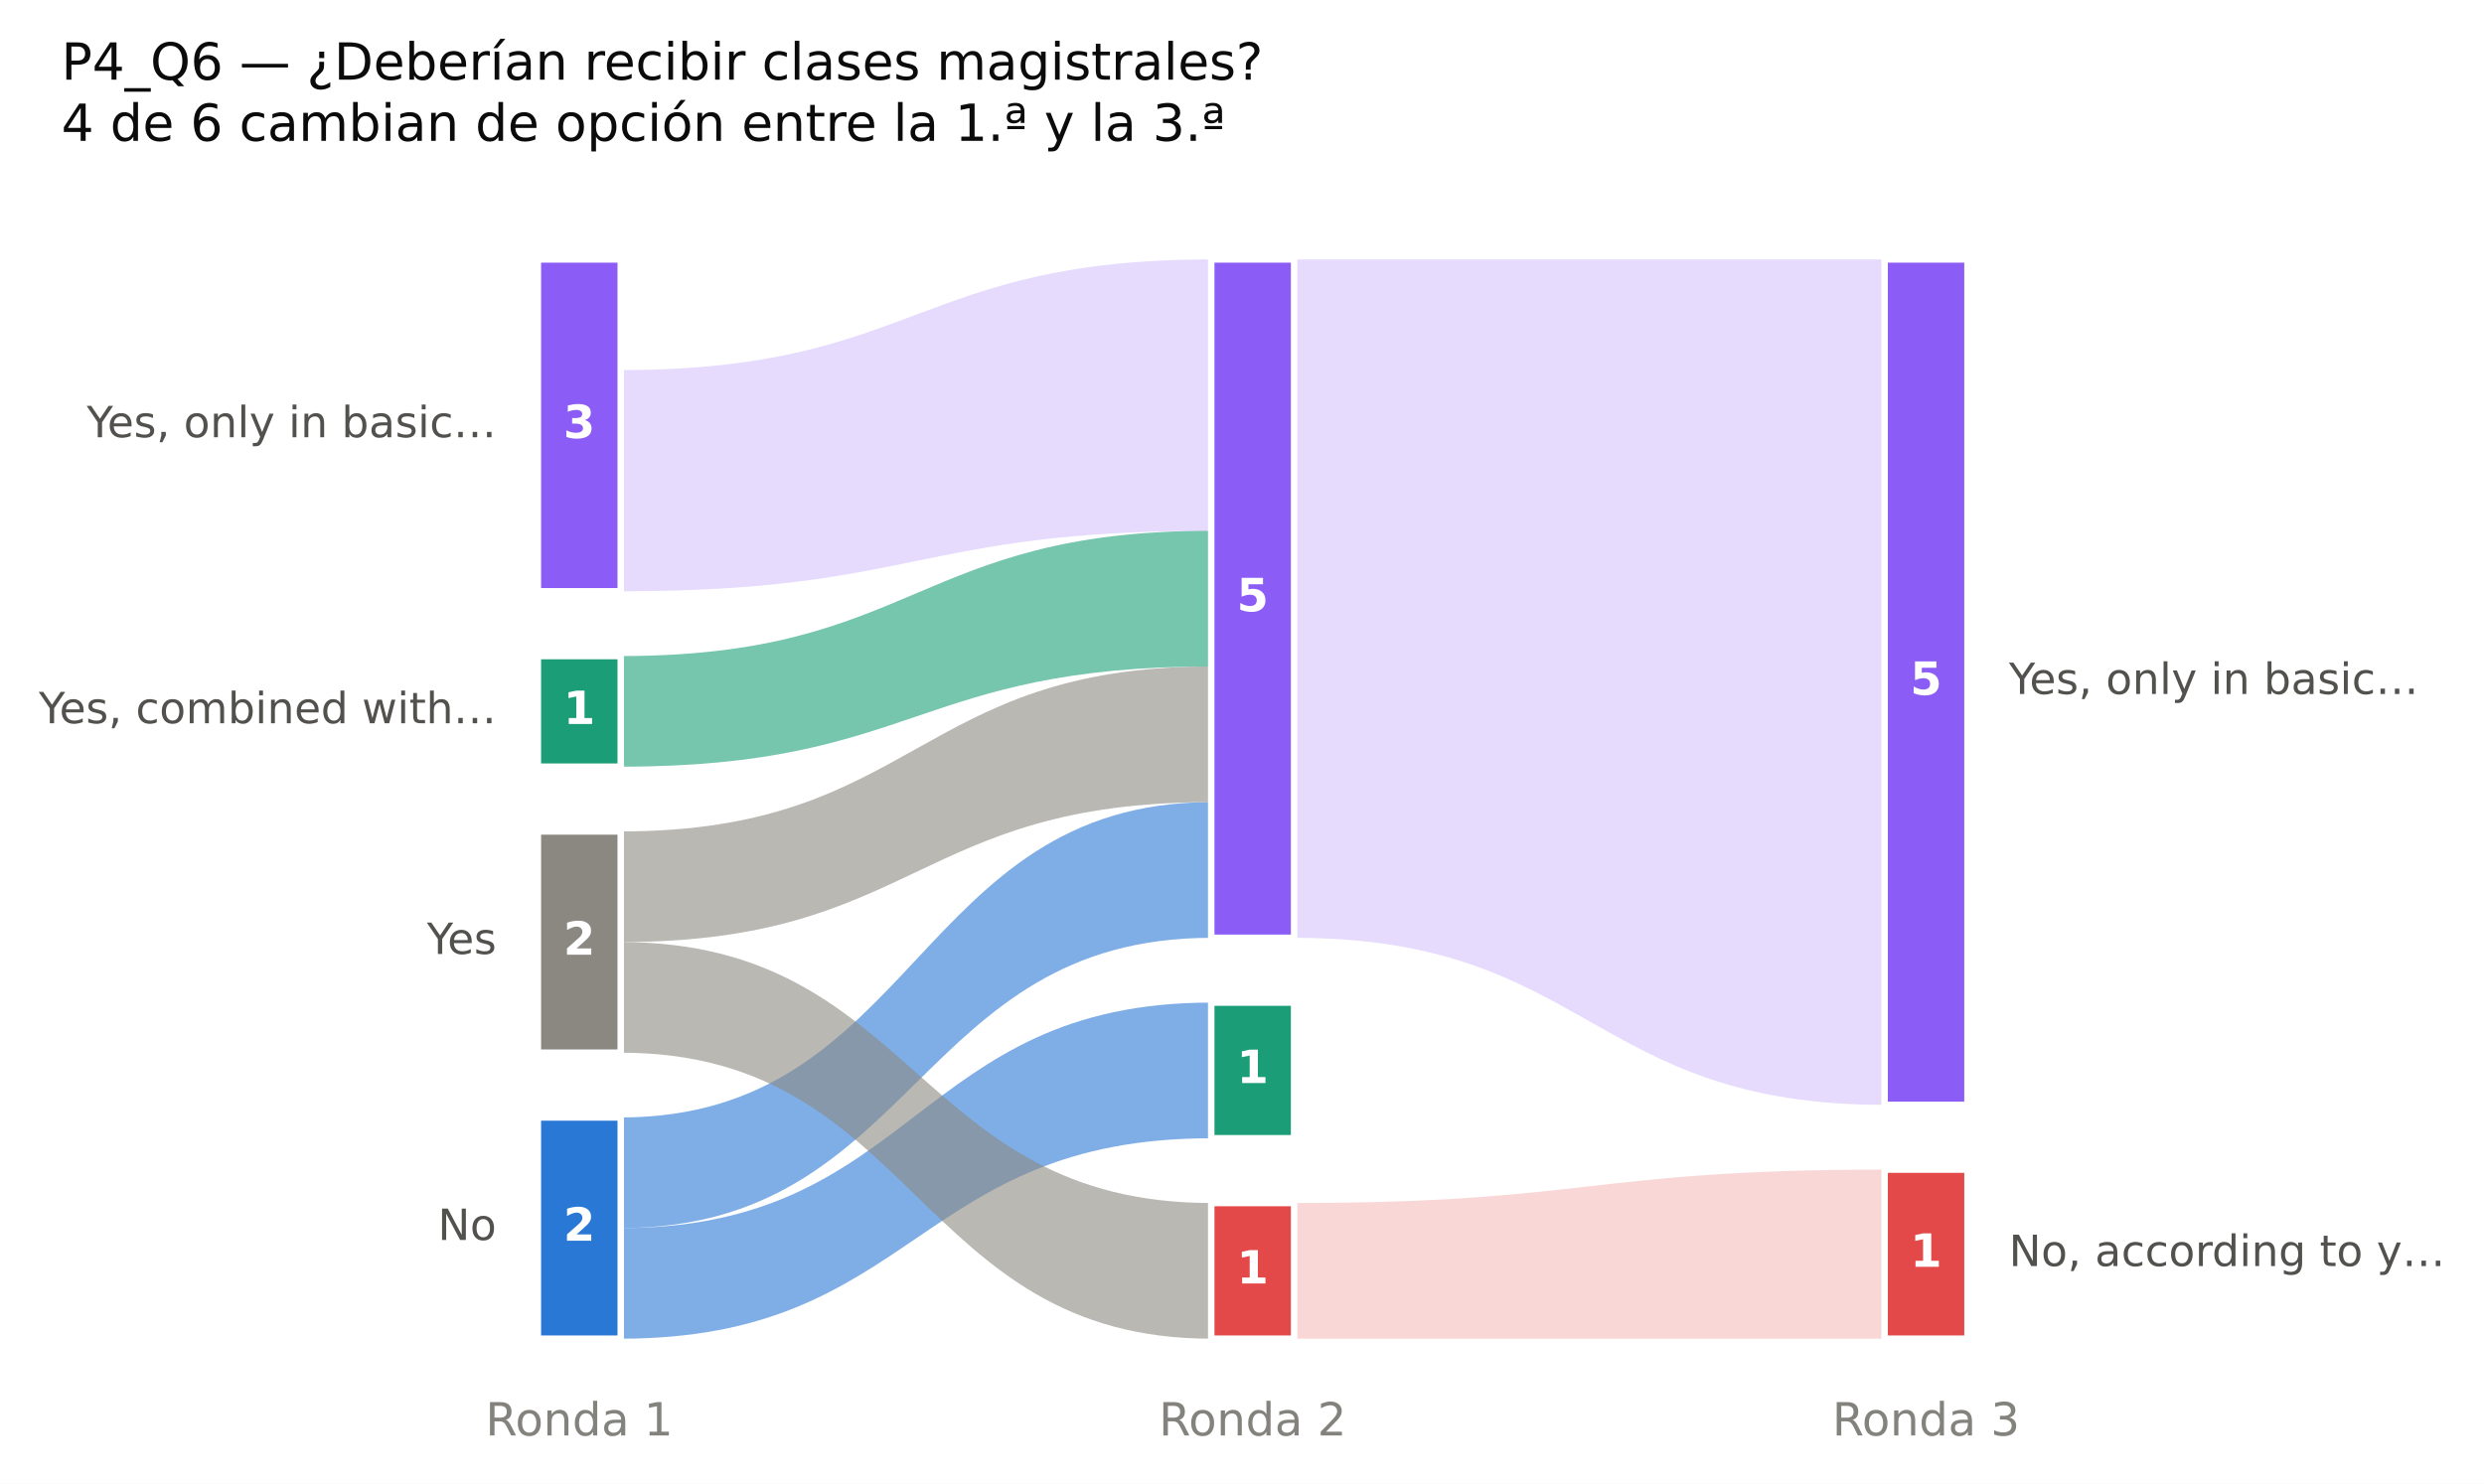
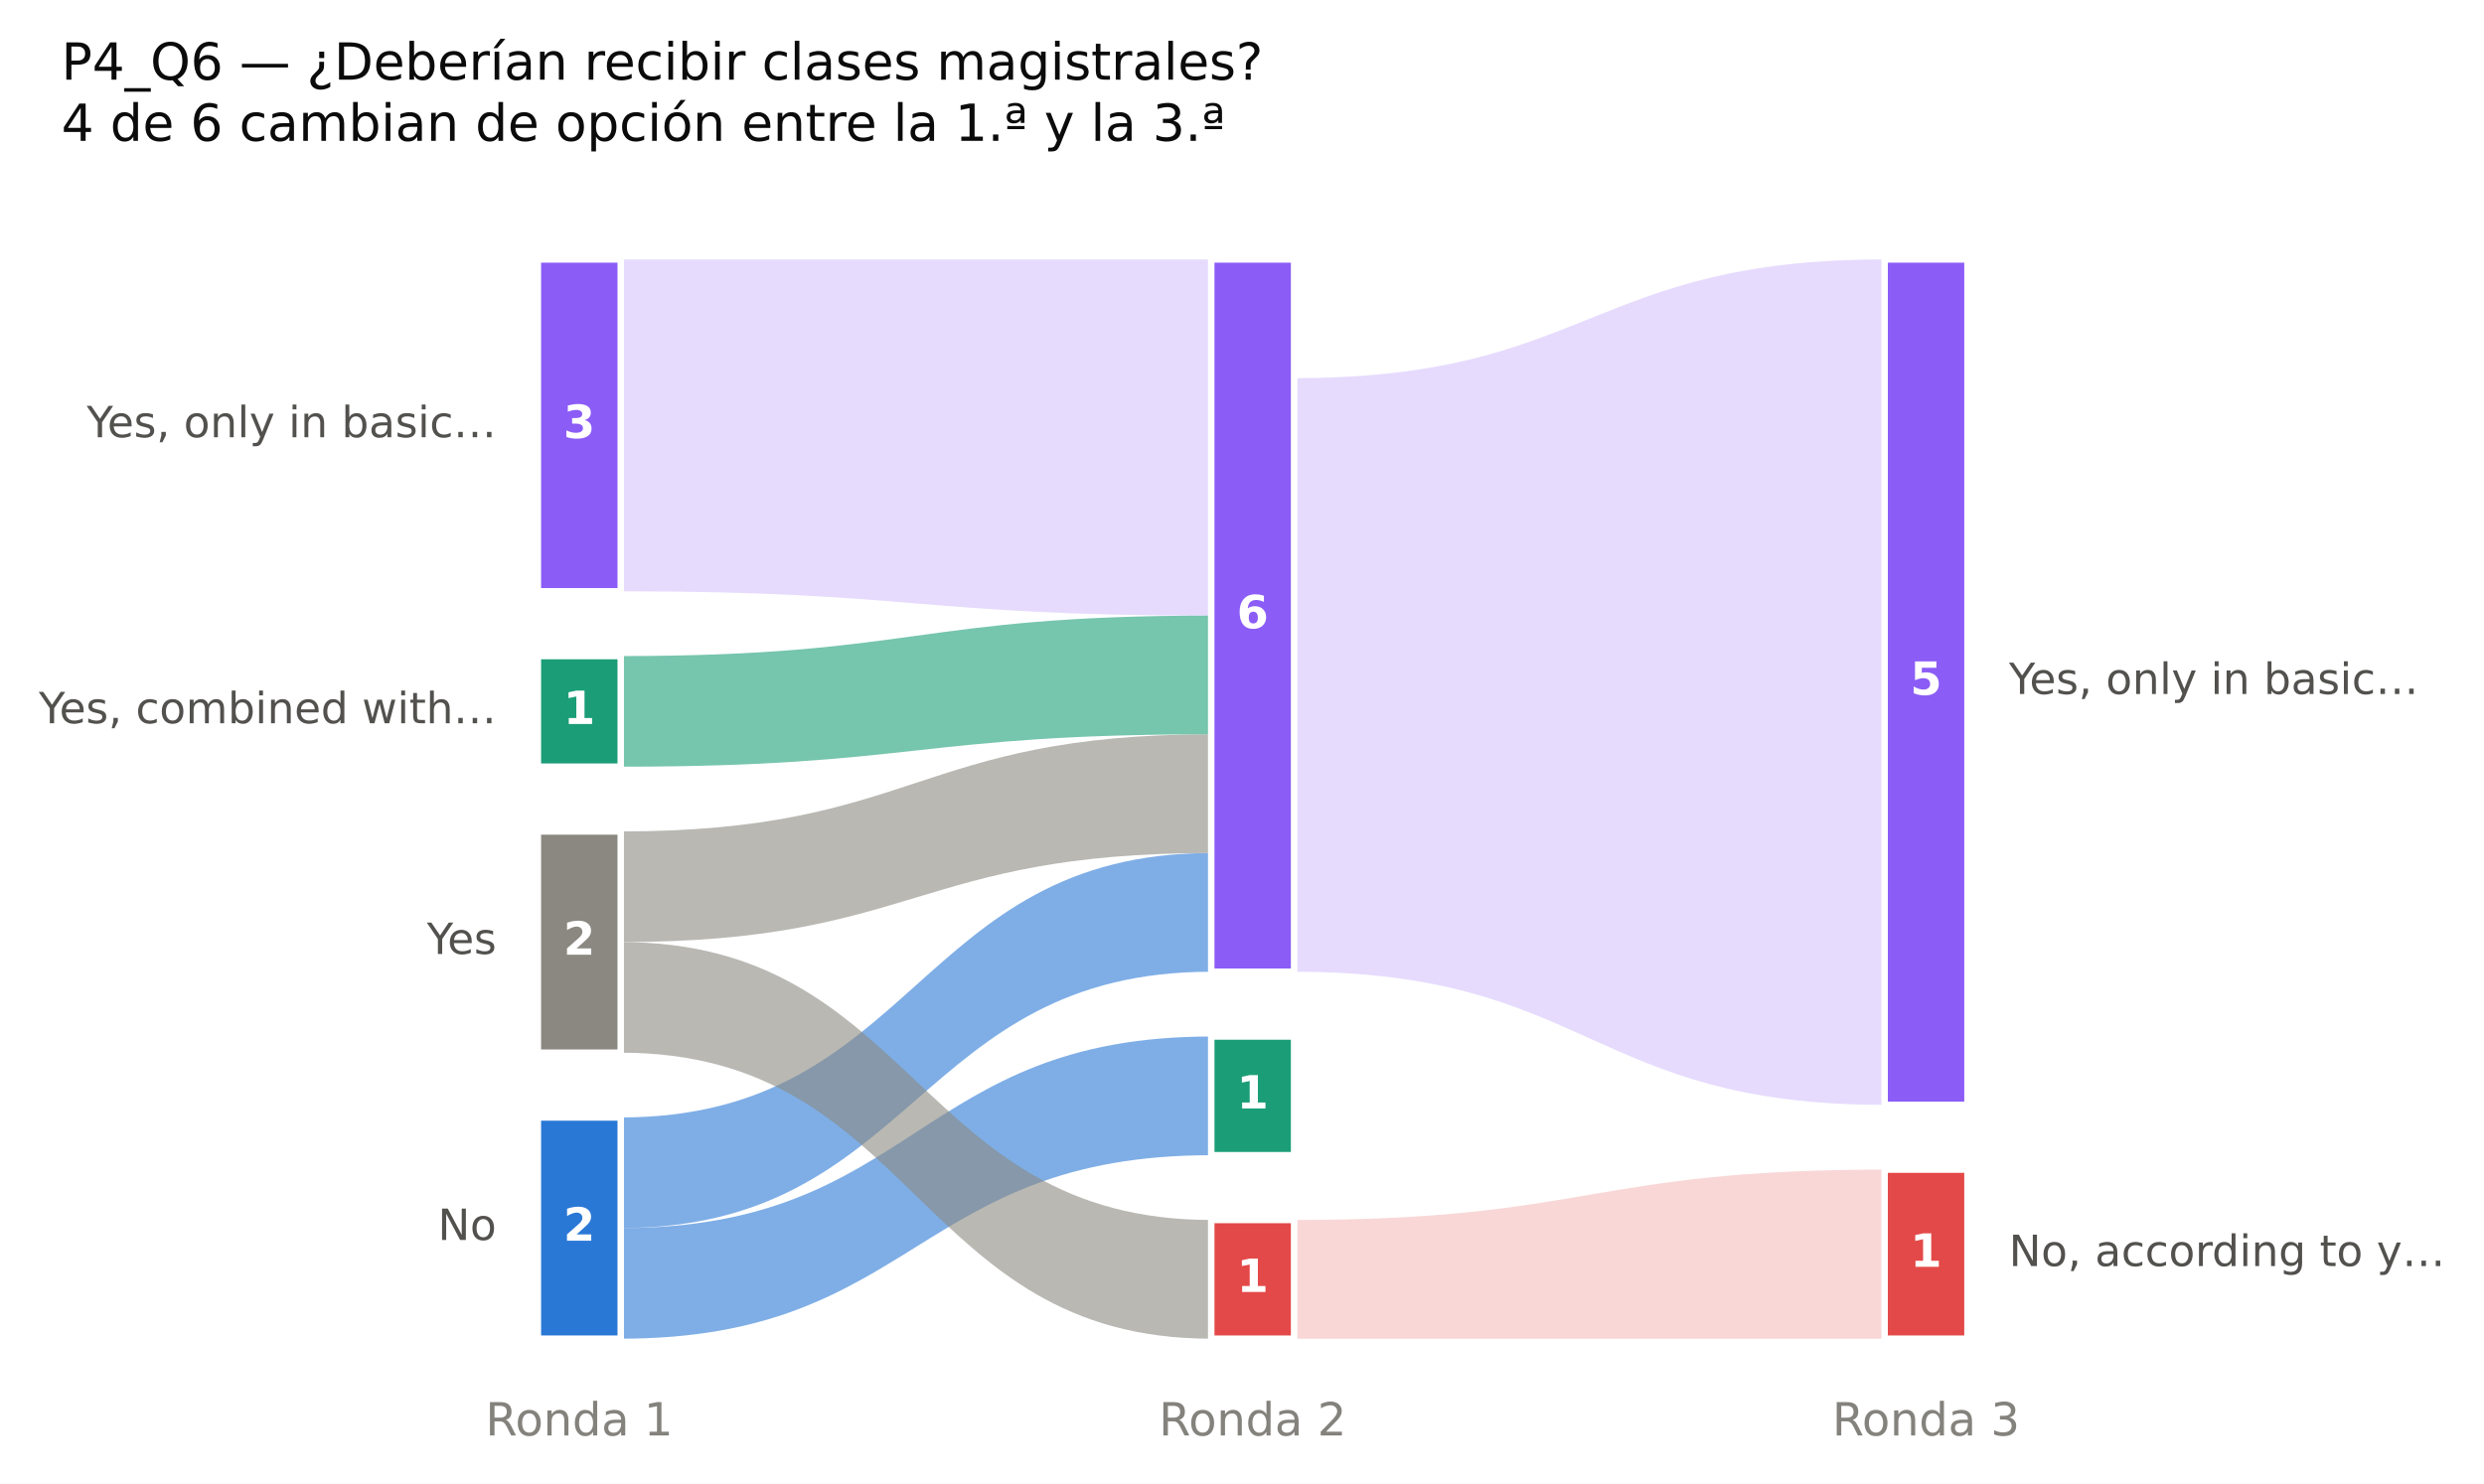
<svg xmlns="http://www.w3.org/2000/svg" width="461.223pt" height="275.583pt" viewBox="0 0 461.223 275.583" version="1.1">
  <defs>
    <style type="text/css">*{stroke-linejoin: round; stroke-linecap: butt}</style>
  </defs>
  <g id="figure_1">
    <g id="patch_1">
      <path d="M 0 275.583  L 461.223 275.583  L 461.223 0  L 0 0  z " style="fill: #ffffff" />
    </g>
    <g id="axes_1">
      <g id="patch_2">
        <path d="M 11.384 256.657  L 453.802 256.657  L 453.802 36.157  L 11.384 36.157  z " style="fill: #ffffff" />
      </g>
      <g id="patch_3">
-         <path d="M 115.256 248.638  C 170.078 248.638 170.078 211.411 224.899 211.411  L 224.899 186.211  C 170.078 186.211 170.078 228.092 115.256 228.092  z " clip-path="url(#p93bb82b4b7)" style="fill: #2a78d6; opacity: 0.6" />
+         <path d="M 115.256 248.638  C 170.078 248.638 170.078 214.561 224.899 214.561  L 224.899 192.511  C 170.078 192.511 170.078 228.092 115.256 228.092  z " clip-path="url(#p7bc4b8981a)" style="fill: #2a78d6; opacity: 0.6" />
      </g>
      <g id="patch_4">
-         <path d="M 115.256 228.092  C 170.078 228.092 170.078 174.184 224.899 174.184  L 224.899 148.984  C 170.078 148.984 170.078 207.545 115.256 207.545  z " clip-path="url(#p93bb82b4b7)" style="fill: #2a78d6; opacity: 0.6" />
+         <path d="M 115.256 228.092  C 170.078 228.092 170.078 180.484 224.899 180.484  L 224.899 158.434  C 170.078 158.434 170.078 207.545 115.256 207.545  z " clip-path="url(#p7bc4b8981a)" style="fill: #2a78d6; opacity: 0.6" />
      </g>
      <g id="patch_5">
-         <path d="M 115.256 195.518  C 170.078 195.518 170.078 248.638 224.899 248.638  L 224.899 223.438  C 170.078 223.438 170.078 174.971 115.256 174.971  z " clip-path="url(#p93bb82b4b7)" style="fill: #8a8880; opacity: 0.6" />
+         <path d="M 115.256 195.518  C 170.078 195.518 170.078 248.638 224.899 248.638  L 224.899 226.588  C 170.078 226.588 170.078 174.971 115.256 174.971  z " clip-path="url(#p7bc4b8981a)" style="fill: #8a8880; opacity: 0.6" />
      </g>
      <g id="patch_6">
-         <path d="M 115.256 174.971  C 170.078 174.971 170.078 148.984 224.899 148.984  L 224.899 123.784  C 170.078 123.784 170.078 154.425 115.256 154.425  z " clip-path="url(#p93bb82b4b7)" style="fill: #8a8880; opacity: 0.6" />
+         <path d="M 115.256 174.971  C 170.078 174.971 170.078 158.434 224.899 158.434  L 224.899 136.384  C 170.078 136.384 170.078 154.425 115.256 154.425  z " clip-path="url(#p7bc4b8981a)" style="fill: #8a8880; opacity: 0.6" />
      </g>
      <g id="patch_7">
-         <path d="M 115.256 142.398  C 170.078 142.398 170.078 123.784 224.899 123.784  L 224.899 98.584  C 170.078 98.584 170.078 121.851 115.256 121.851  z " clip-path="url(#p93bb82b4b7)" style="fill: #1b9e77; opacity: 0.6" />
+         <path d="M 115.256 142.398  C 170.078 142.398 170.078 136.384 224.899 136.384  L 224.899 114.334  C 170.078 114.334 170.078 121.851 115.256 121.851  z " clip-path="url(#p7bc4b8981a)" style="fill: #1b9e77; opacity: 0.6" />
      </g>
      <g id="patch_8">
-         <path d="M 115.256 109.824  C 170.078 109.824 170.078 98.584 224.899 98.584  L 224.899 48.184  C 170.078 48.184 170.078 68.731 115.256 68.731  z " clip-path="url(#p93bb82b4b7)" style="fill: #8b5cf6; opacity: 0.22" />
+         <path d="M 115.256 109.824  C 170.078 109.824 170.078 114.334 224.899 114.334  L 224.899 48.184  C 170.078 48.184 170.078 48.184 115.256 48.184  z " clip-path="url(#p7bc4b8981a)" style="fill: #8b5cf6; opacity: 0.22" />
      </g>
      <g id="patch_9">
-         <path d="M 240.288 248.638  C 295.109 248.638 295.109 248.638 349.93 248.638  L 349.93 217.234  C 295.109 217.234 295.109 223.438 240.288 223.438  z " clip-path="url(#p93bb82b4b7)" style="fill: #e34948; opacity: 0.22" />
+         <path d="M 240.288 248.638  C 295.109 248.638 295.109 248.638 349.93 248.638  L 349.93 217.234  C 295.109 217.234 295.109 226.588 240.288 226.588  z " clip-path="url(#p7bc4b8981a)" style="fill: #e34948; opacity: 0.22" />
      </g>
      <g id="patch_10">
-         <path d="M 240.288 174.184  C 295.109 174.184 295.109 205.207 349.93 205.207  L 349.93 48.184  C 295.109 48.184 295.109 48.184 240.288 48.184  z " clip-path="url(#p93bb82b4b7)" style="fill: #8b5cf6; opacity: 0.22" />
+         <path d="M 240.288 180.484  C 295.109 180.484 295.109 205.207 349.93 205.207  L 349.93 48.184  C 295.109 48.184 295.109 70.234 240.288 70.234  z " clip-path="url(#p7bc4b8981a)" style="fill: #8b5cf6; opacity: 0.22" />
      </g>
      <g id="matplotlib.axis_1">
        <g id="xtick_1">
          <g id="line2d_1" />
          <g id="text_1">
            <text style="font-size: 8.5px; font-family: 'DejaVu Sans', 'Helvetica', 'Arial', sans-serif; text-anchor: middle; fill: #84827c" x="107.562" y="266.615" transform="rotate(-0 107.5622 266.6153)">Ronda 1</text>
          </g>
        </g>
        <g id="xtick_2">
          <g id="line2d_2" />
          <g id="text_2">
            <text style="font-size: 8.5px; font-family: 'DejaVu Sans', 'Helvetica', 'Arial', sans-serif; text-anchor: middle; fill: #84827c" x="232.593" y="266.615" transform="rotate(-0 232.5934 266.6153)">Ronda 2</text>
          </g>
        </g>
        <g id="xtick_3">
          <g id="line2d_3" />
          <g id="text_3">
            <text style="font-size: 8.5px; font-family: 'DejaVu Sans', 'Helvetica', 'Arial', sans-serif; text-anchor: middle; fill: #84827c" x="357.625" y="266.615" transform="rotate(-0 357.6246 266.6153)">Ronda 3</text>
          </g>
        </g>
      </g>
      <g id="matplotlib.axis_2" />
      <g id="patch_11">
-         <path d="M 99.868 248.638  L 115.256 248.638  L 115.256 207.545  L 99.868 207.545  z " clip-path="url(#p93bb82b4b7)" style="fill: #2a78d6; stroke: #ffffff; stroke-width: 1.2; stroke-linejoin: miter" />
+         <path d="M 99.868 248.638  L 115.256 248.638  L 115.256 207.545  L 99.868 207.545  z " clip-path="url(#p7bc4b8981a)" style="fill: #2a78d6; stroke: #ffffff; stroke-width: 1.2; stroke-linejoin: miter" />
      </g>
      <g id="patch_12">
-         <path d="M 99.868 195.518  L 115.256 195.518  L 115.256 154.425  L 99.868 154.425  z " clip-path="url(#p93bb82b4b7)" style="fill: #8a8880; stroke: #ffffff; stroke-width: 1.2; stroke-linejoin: miter" />
+         <path d="M 99.868 195.518  L 115.256 195.518  L 115.256 154.425  L 99.868 154.425  z " clip-path="url(#p7bc4b8981a)" style="fill: #8a8880; stroke: #ffffff; stroke-width: 1.2; stroke-linejoin: miter" />
      </g>
      <g id="patch_13">
-         <path d="M 99.868 142.398  L 115.256 142.398  L 115.256 121.851  L 99.868 121.851  z " clip-path="url(#p93bb82b4b7)" style="fill: #1b9e77; stroke: #ffffff; stroke-width: 1.2; stroke-linejoin: miter" />
+         <path d="M 99.868 142.398  L 115.256 142.398  L 115.256 121.851  L 99.868 121.851  z " clip-path="url(#p7bc4b8981a)" style="fill: #1b9e77; stroke: #ffffff; stroke-width: 1.2; stroke-linejoin: miter" />
      </g>
      <g id="patch_14">
-         <path d="M 99.868 109.824  L 115.256 109.824  L 115.256 48.184  L 99.868 48.184  z " clip-path="url(#p93bb82b4b7)" style="fill: #8b5cf6; stroke: #ffffff; stroke-width: 1.2; stroke-linejoin: miter" />
+         <path d="M 99.868 109.824  L 115.256 109.824  L 115.256 48.184  L 99.868 48.184  z " clip-path="url(#p7bc4b8981a)" style="fill: #8b5cf6; stroke: #ffffff; stroke-width: 1.2; stroke-linejoin: miter" />
      </g>
      <g id="patch_15">
-         <path d="M 224.899 248.638  L 240.288 248.638  L 240.288 223.438  L 224.899 223.438  z " clip-path="url(#p93bb82b4b7)" style="fill: #e34948; stroke: #ffffff; stroke-width: 1.2; stroke-linejoin: miter" />
+         <path d="M 224.899 248.638  L 240.288 248.638  L 240.288 226.588  L 224.899 226.588  z " clip-path="url(#p7bc4b8981a)" style="fill: #e34948; stroke: #ffffff; stroke-width: 1.2; stroke-linejoin: miter" />
      </g>
      <g id="patch_16">
-         <path d="M 224.899 211.411  L 240.288 211.411  L 240.288 186.211  L 224.899 186.211  z " clip-path="url(#p93bb82b4b7)" style="fill: #1b9e77; stroke: #ffffff; stroke-width: 1.2; stroke-linejoin: miter" />
+         <path d="M 224.899 214.561  L 240.288 214.561  L 240.288 192.511  L 224.899 192.511  z " clip-path="url(#p7bc4b8981a)" style="fill: #1b9e77; stroke: #ffffff; stroke-width: 1.2; stroke-linejoin: miter" />
      </g>
      <g id="patch_17">
-         <path d="M 224.899 174.184  L 240.288 174.184  L 240.288 48.184  L 224.899 48.184  z " clip-path="url(#p93bb82b4b7)" style="fill: #8b5cf6; stroke: #ffffff; stroke-width: 1.2; stroke-linejoin: miter" />
+         <path d="M 224.899 180.484  L 240.288 180.484  L 240.288 48.184  L 224.899 48.184  z " clip-path="url(#p7bc4b8981a)" style="fill: #8b5cf6; stroke: #ffffff; stroke-width: 1.2; stroke-linejoin: miter" />
      </g>
      <g id="patch_18">
-         <path d="M 349.93 248.638  L 365.319 248.638  L 365.319 217.234  L 349.93 217.234  z " clip-path="url(#p93bb82b4b7)" style="fill: #e34948; stroke: #ffffff; stroke-width: 1.2; stroke-linejoin: miter" />
+         <path d="M 349.93 248.638  L 365.319 248.638  L 365.319 217.234  L 349.93 217.234  z " clip-path="url(#p7bc4b8981a)" style="fill: #e34948; stroke: #ffffff; stroke-width: 1.2; stroke-linejoin: miter" />
      </g>
      <g id="patch_19">
-         <path d="M 349.93 205.207  L 365.319 205.207  L 365.319 48.184  L 349.93 48.184  z " clip-path="url(#p93bb82b4b7)" style="fill: #8b5cf6; stroke: #ffffff; stroke-width: 1.2; stroke-linejoin: miter" />
+         <path d="M 349.93 205.207  L 365.319 205.207  L 365.319 48.184  L 349.93 48.184  z " clip-path="url(#p7bc4b8981a)" style="fill: #8b5cf6; stroke: #ffffff; stroke-width: 1.2; stroke-linejoin: miter" />
      </g>
      <g id="text_4">
        <text style="font-size: 9.5px; font-family: 'DejaVu Sans', 'Helvetica', 'Arial', sans-serif; fill: #0b0b0b" transform="translate(11.38436 14.79852)">P4_Q6 — ¿Deberían recibir clases magistrales?</text>
        <text style="font-size: 9.5px; font-family: 'DejaVu Sans', 'Helvetica', 'Arial', sans-serif; fill: #0b0b0b" transform="translate(11.38436 26.15666)">4 de 6 cambian de opción entre la 1.ª y la 3.ª</text>
      </g>
      <g id="text_5">
        <text style="font-weight: 700; font-size: 8.5px; font-family: 'DejaVu Sans', 'Helvetica', 'Arial', sans-serif; text-anchor: middle; fill: #ffffff" x="107.562" y="230.437" transform="rotate(-0 107.5622 230.4374)">2</text>
      </g>
      <g id="text_6">
        <text style="font-size: 8px; font-family: 'DejaVu Sans', 'Helvetica', 'Arial', sans-serif; text-anchor: end; fill: #52514e" x="92.174" y="230.299" transform="rotate(-0 92.17375 230.2994)">No</text>
      </g>
      <g id="text_7">
        <text style="font-weight: 700; font-size: 8.5px; font-family: 'DejaVu Sans', 'Helvetica', 'Arial', sans-serif; text-anchor: middle; fill: #ffffff" x="107.562" y="177.317" transform="rotate(-0 107.5622 177.3169)">2</text>
      </g>
      <g id="text_8">
        <text style="font-size: 8px; font-family: 'DejaVu Sans', 'Helvetica', 'Arial', sans-serif; text-anchor: end; fill: #52514e" x="92.174" y="177.179" transform="rotate(-0 92.17375 177.1789)">Yes</text>
      </g>
      <g id="text_9">
        <text style="font-weight: 700; font-size: 8.5px; font-family: 'DejaVu Sans', 'Helvetica', 'Arial', sans-serif; text-anchor: middle; fill: #ffffff" x="107.562" y="134.47" transform="rotate(-0 107.5622 134.4697)">1</text>
      </g>
      <g id="text_10">
        <text style="font-size: 8px; font-family: 'DejaVu Sans', 'Helvetica', 'Arial', sans-serif; text-anchor: end; fill: #52514e" x="92.174" y="134.332" transform="rotate(-0 92.17375 134.3318)">Yes, combined with…</text>
      </g>
      <g id="text_11">
        <text style="font-weight: 700; font-size: 8.5px; font-family: 'DejaVu Sans', 'Helvetica', 'Arial', sans-serif; text-anchor: middle; fill: #ffffff" x="107.562" y="81.349" transform="rotate(-0 107.5622 81.34928)">3</text>
      </g>
      <g id="text_12">
        <text style="font-size: 8px; font-family: 'DejaVu Sans', 'Helvetica', 'Arial', sans-serif; text-anchor: end; fill: #52514e" x="92.174" y="81.211" transform="rotate(-0 92.17375 81.21131)">Yes, only in basic…</text>
      </g>
      <g id="text_13">
-         <text style="font-weight: 700; font-size: 8.5px; font-family: 'DejaVu Sans', 'Helvetica', 'Arial', sans-serif; text-anchor: middle; fill: #ffffff" x="232.593" y="238.384" transform="rotate(-0 232.5934 238.3839)">1</text>
+         <text style="font-weight: 700; font-size: 8.5px; font-family: 'DejaVu Sans', 'Helvetica', 'Arial', sans-serif; text-anchor: middle; fill: #ffffff" x="232.593" y="239.959" transform="rotate(-0 232.5934 239.9589)">1</text>
      </g>
      <g id="text_14">
-         <text style="font-weight: 700; font-size: 8.5px; font-family: 'DejaVu Sans', 'Helvetica', 'Arial', sans-serif; text-anchor: middle; fill: #ffffff" x="232.593" y="201.157" transform="rotate(-0 232.5934 201.1567)">1</text>
+         <text style="font-weight: 700; font-size: 8.5px; font-family: 'DejaVu Sans', 'Helvetica', 'Arial', sans-serif; text-anchor: middle; fill: #ffffff" x="232.593" y="205.882" transform="rotate(-0 232.5934 205.8817)">1</text>
      </g>
      <g id="text_15">
-         <text style="font-weight: 700; font-size: 8.5px; font-family: 'DejaVu Sans', 'Helvetica', 'Arial', sans-serif; text-anchor: middle; fill: #ffffff" x="232.593" y="113.529" transform="rotate(-0 232.5934 113.5294)">5</text>
+         <text style="font-weight: 700; font-size: 8.5px; font-family: 'DejaVu Sans', 'Helvetica', 'Arial', sans-serif; text-anchor: middle; fill: #ffffff" x="232.593" y="116.679" transform="rotate(-0 232.5934 116.6794)">6</text>
      </g>
      <g id="text_16">
        <text style="font-weight: 700; font-size: 8.5px; font-family: 'DejaVu Sans', 'Helvetica', 'Arial', sans-serif; text-anchor: middle; fill: #ffffff" x="357.625" y="235.282" transform="rotate(-0 357.6246 235.2817)">1</text>
      </g>
      <g id="text_17">
        <text style="font-size: 8px; font-family: 'DejaVu Sans', 'Helvetica', 'Arial', sans-serif; text-anchor: start; fill: #52514e" x="373.013" y="235.144" transform="rotate(-0 373.0131 235.1437)">No, according to y…</text>
      </g>
      <g id="text_18">
        <text style="font-weight: 700; font-size: 8.5px; font-family: 'DejaVu Sans', 'Helvetica', 'Arial', sans-serif; text-anchor: middle; fill: #ffffff" x="357.625" y="129.041" transform="rotate(-0 357.6246 129.0408)">5</text>
      </g>
      <g id="text_19">
        <text style="font-size: 8px; font-family: 'DejaVu Sans', 'Helvetica', 'Arial', sans-serif; text-anchor: start; fill: #52514e" x="373.013" y="128.903" transform="rotate(-0 373.0131 128.9028)">Yes, only in basic…</text>
      </g>
    </g>
  </g>
  <defs>
-     <clipPath id="p93bb82b4b7">
+     <clipPath id="p7bc4b8981a">
      <rect x="11.384" y="36.157" width="442.418" height="220.5" />
    </clipPath>
  </defs>
</svg>
